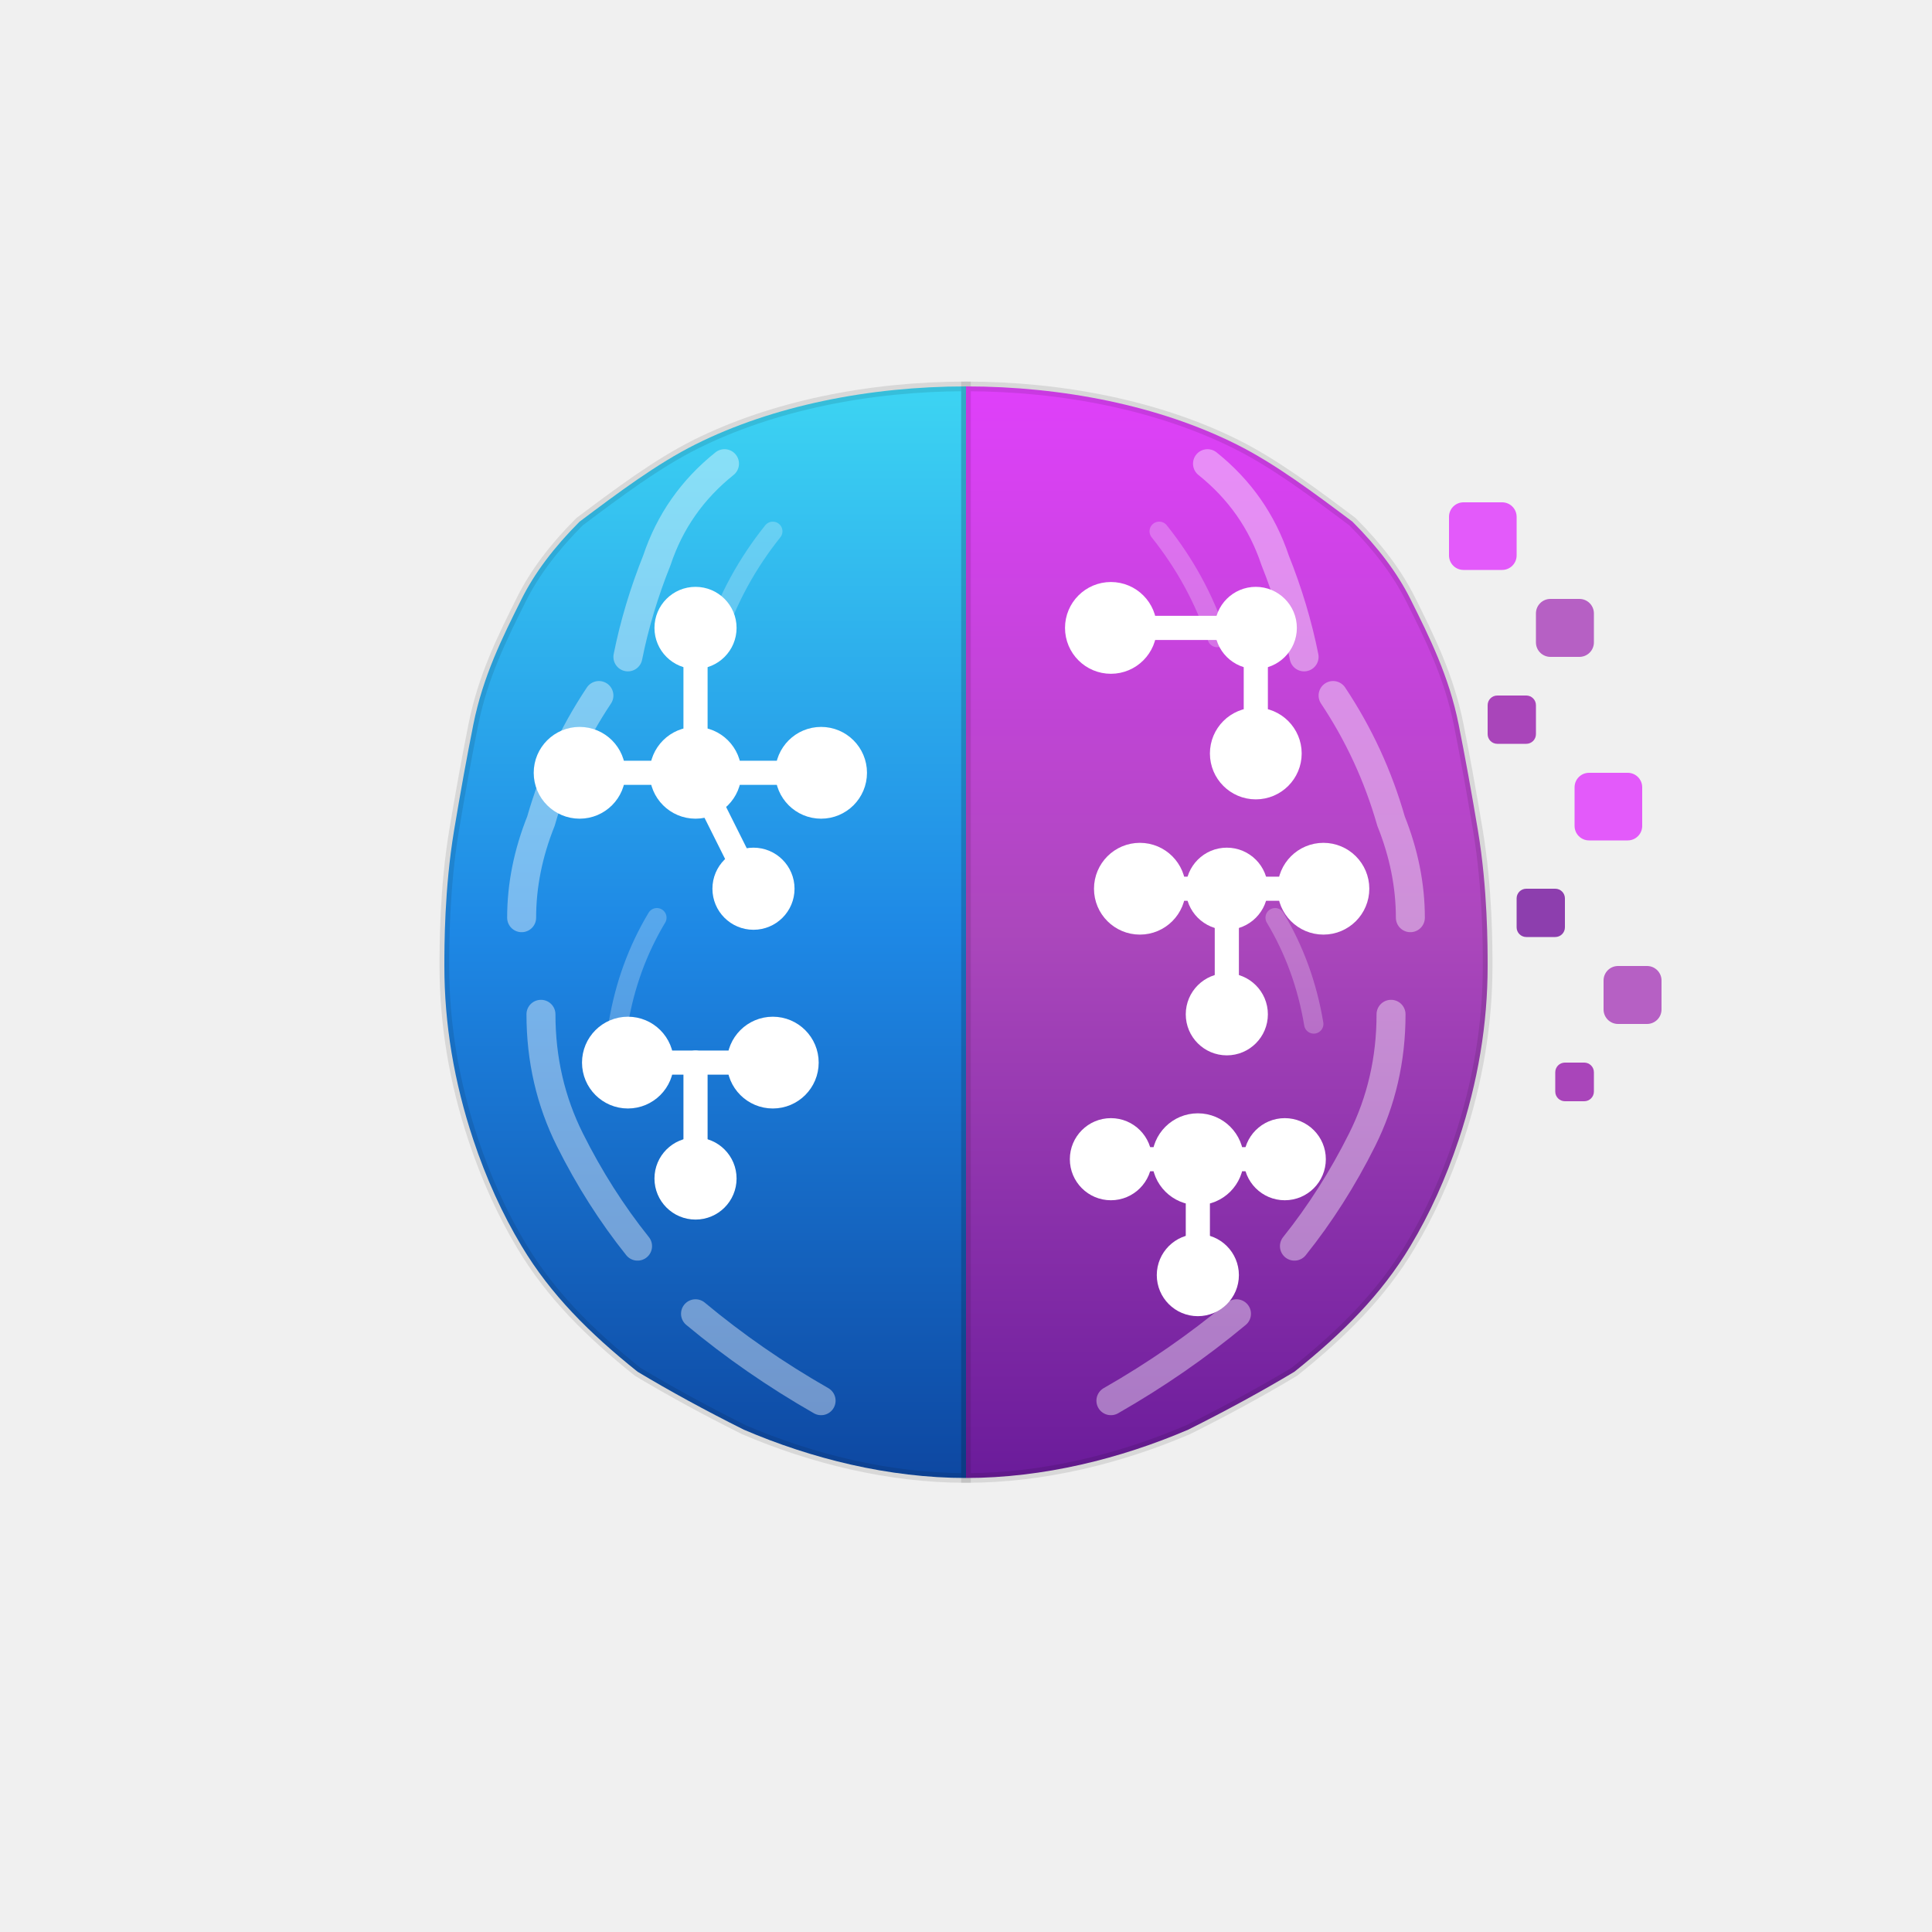
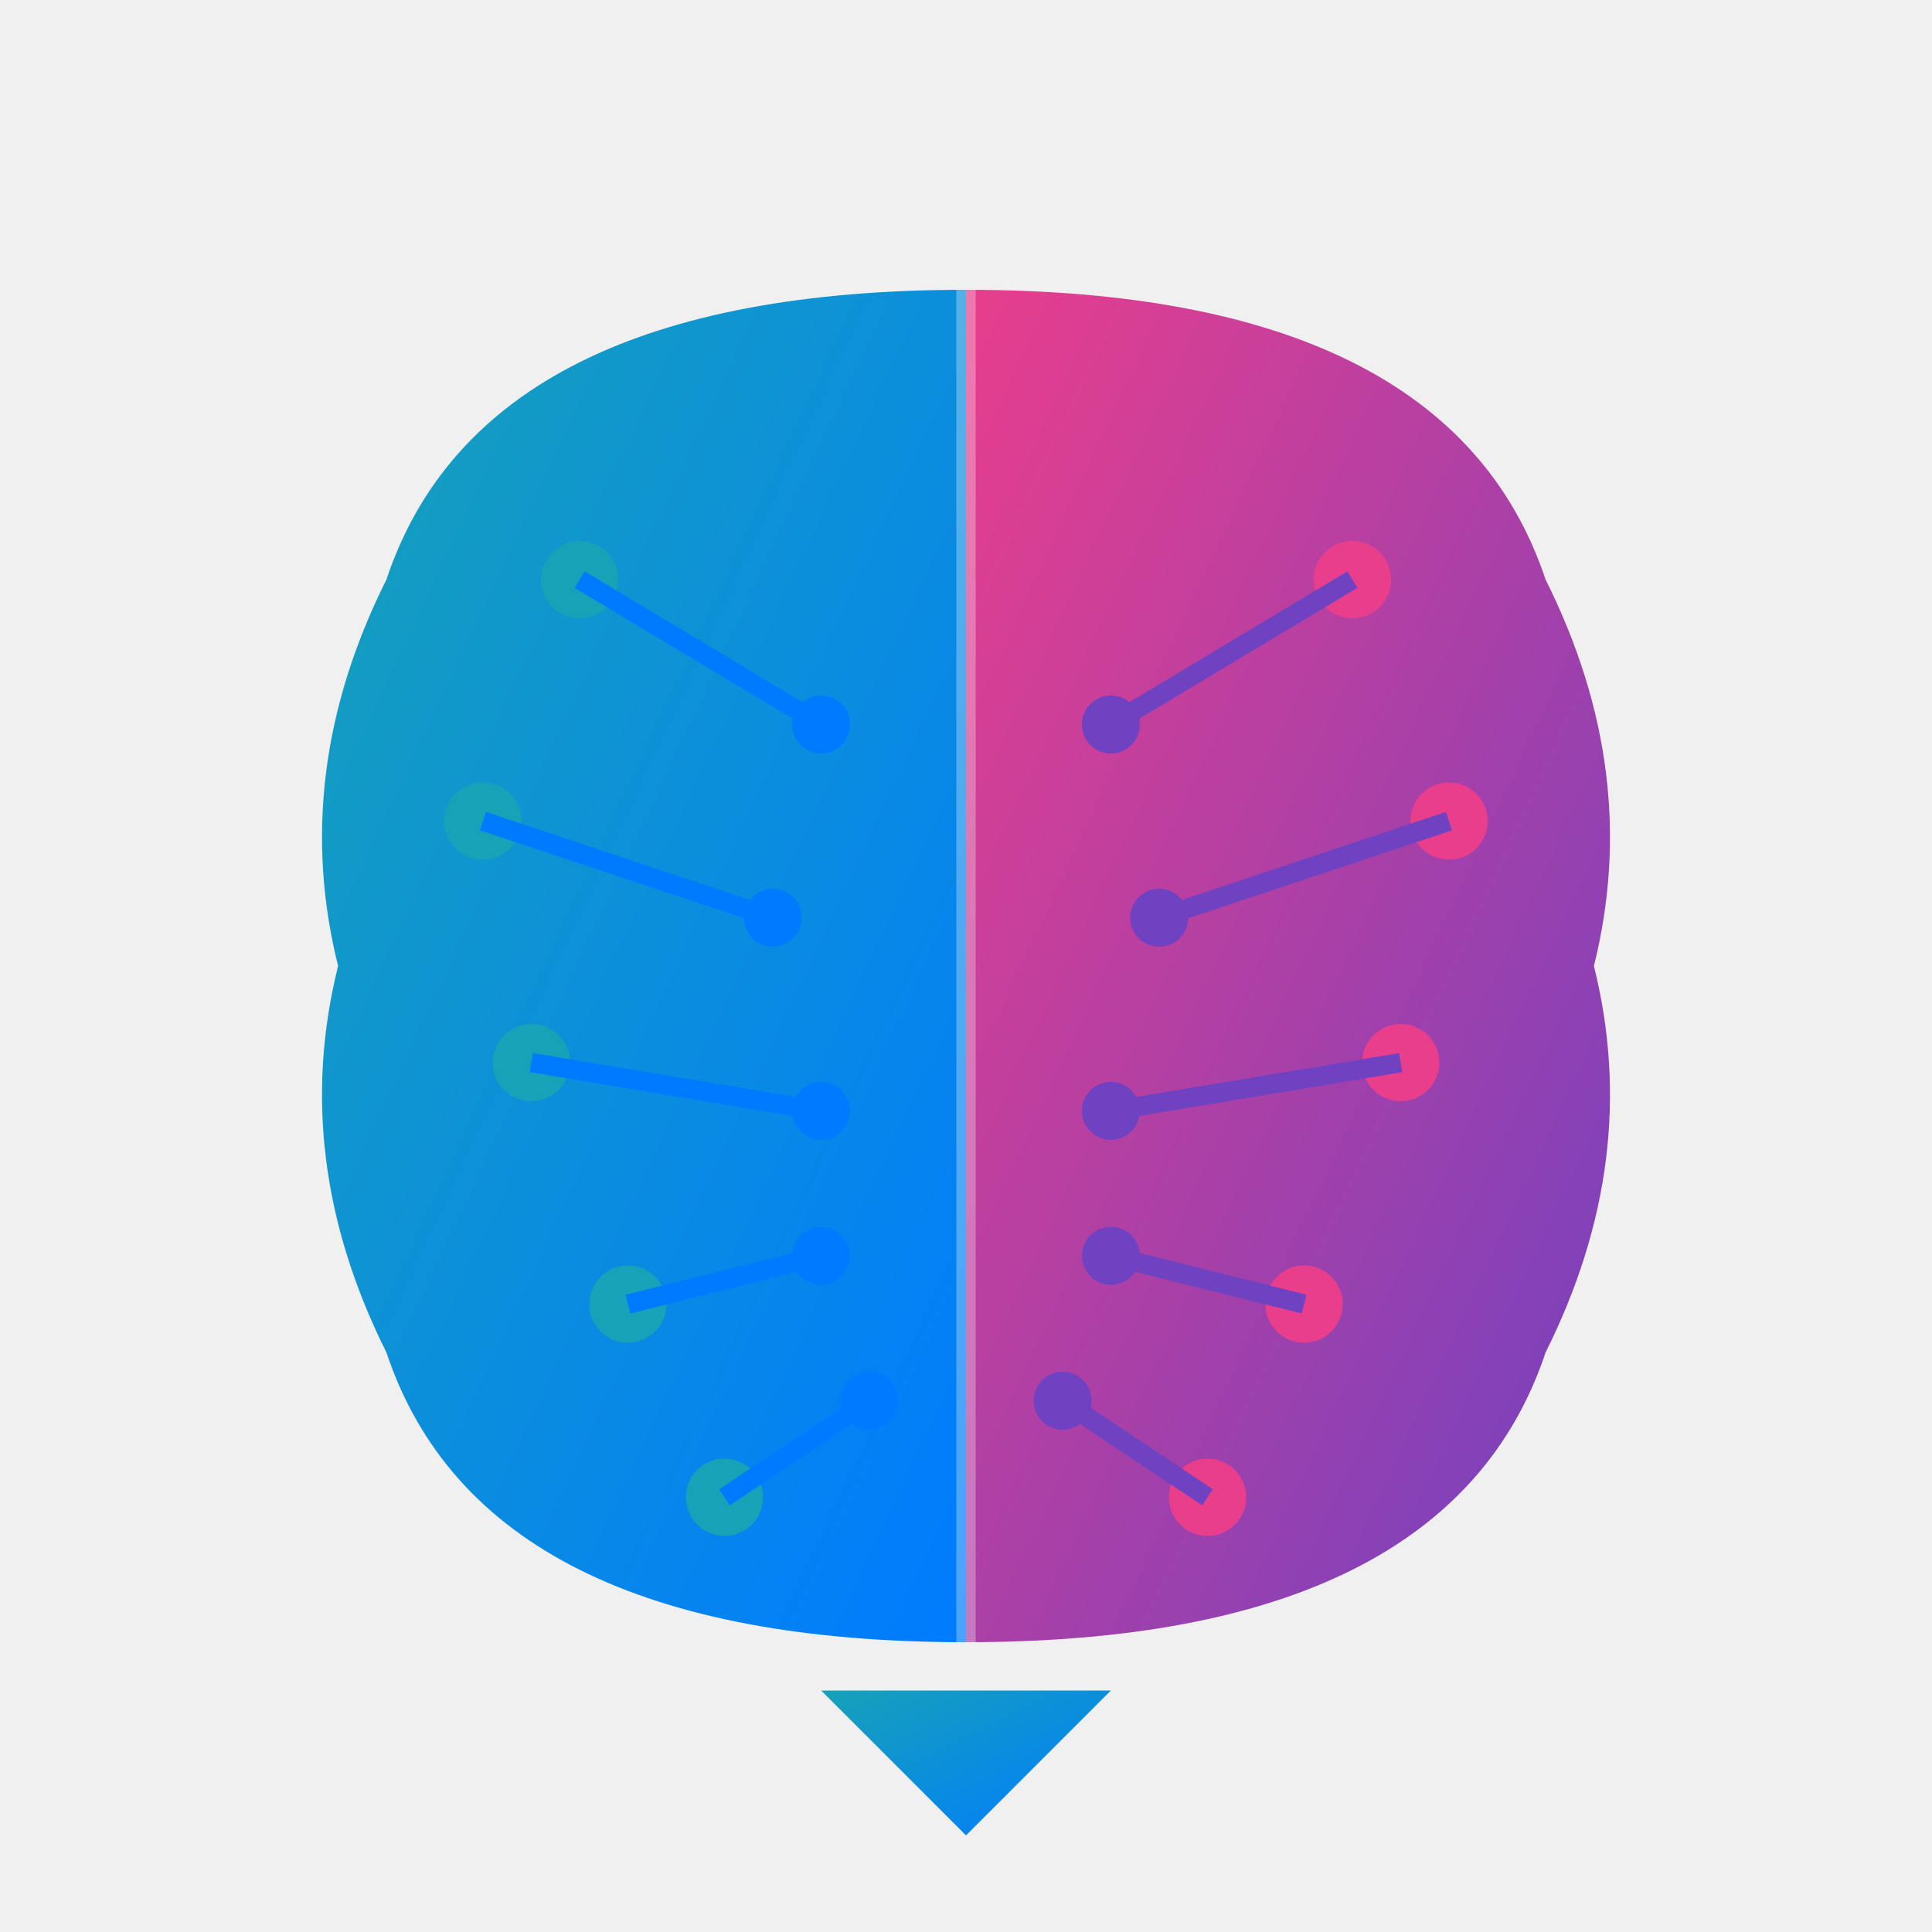
- <svg xmlns="http://www.w3.org/2000/svg" width="200" height="200" viewBox="0 0 200 200" fill="none">
+ <svg xmlns="http://www.w3.org/2000/svg" width="200" height="200" viewBox="0 0 200 200">
  <defs>
-     <linearGradient id="leftGradient" x1="0%" y1="0%" x2="0%" y2="100%">
-       <stop offset="0%" style="stop-color:#3DD5F3;stop-opacity:1" />
-       <stop offset="50%" style="stop-color:#1E88E5;stop-opacity:1" />
-       <stop offset="100%" style="stop-color:#0D47A1;stop-opacity:1" />
+     <linearGradient id="brainGradientLeft" x1="0%" y1="0%" x2="100%" y2="100%">
+       <stop offset="0%" style="stop-color:#17A2B8;stop-opacity:1" />
+       <stop offset="100%" style="stop-color:#007BFF;stop-opacity:1" />
    </linearGradient>
-     <linearGradient id="rightGradient" x1="100%" y1="0%" x2="100%" y2="100%">
-       <stop offset="0%" style="stop-color:#E040FB;stop-opacity:1" />
-       <stop offset="50%" style="stop-color:#AB47BC;stop-opacity:1" />
-       <stop offset="100%" style="stop-color:#6A1B9A;stop-opacity:1" />
+     <linearGradient id="brainGradientRight" x1="0%" y1="0%" x2="100%" y2="100%">
+       <stop offset="0%" style="stop-color:#E83E8C;stop-opacity:1" />
+       <stop offset="100%" style="stop-color:#6F42C1;stop-opacity:1" />
    </linearGradient>
  </defs>
-   <g fill="url(#leftGradient)" stroke="rgba(0,0,0,0.1)" stroke-width="1">
-     <path d="M 100 40       C 90 40, 80 42, 72 46       C 68 48, 64 51, 60 54       Q 56 58, 54 62       C 52 66, 50 70, 49 75       Q 48 80, 47 86       C 46 92, 46 98, 46 100       C 46 106, 47 112, 49 118       Q 51 124, 54 129       C 57 134, 61 138, 66 142       Q 71 145, 77 148       C 84 151, 92 153, 100 153       L 100 40 Z" />
-     <path d="M 75 48 Q 70 52, 68 58 Q 66 63, 65 68" stroke="rgba(255,255,255,0.4)" stroke-width="3" fill="none" stroke-linecap="round" />
-     <path d="M 62 72 Q 58 78, 56 85 Q 54 90, 54 95" stroke="rgba(255,255,255,0.4)" stroke-width="3" fill="none" stroke-linecap="round" />
-     <path d="M 56 105 Q 56 112, 59 118 Q 62 124, 66 129" stroke="rgba(255,255,255,0.4)" stroke-width="3" fill="none" stroke-linecap="round" />
-     <path d="M 72 136 Q 78 141, 85 145" stroke="rgba(255,255,255,0.4)" stroke-width="3" fill="none" stroke-linecap="round" />
-     <path d="M 80 55 Q 76 60, 74 66" stroke="rgba(255,255,255,0.25)" stroke-width="2" fill="none" stroke-linecap="round" />
-     <path d="M 68 95 Q 65 100, 64 106" stroke="rgba(255,255,255,0.25)" stroke-width="2" fill="none" stroke-linecap="round" />
+   <g fill="url(#brainGradientLeft)">
+     <path d="M 100 30 Q 50 30 40 60 Q 30 80 35 100 Q 30 120 40 140 Q 50 170 100 170 L 100 30 Z" />
+     <circle cx="60" cy="60" r="4" fill="#17A2B8" />
+     <circle cx="50" cy="85" r="4" fill="#17A2B8" />
+     <circle cx="55" cy="110" r="4" fill="#17A2B8" />
+     <circle cx="65" cy="135" r="4" fill="#17A2B8" />
+     <circle cx="75" cy="155" r="4" fill="#17A2B8" />
+     <line x1="60" y1="60" x2="85" y2="75" stroke="#007BFF" stroke-width="2" />
+     <line x1="50" y1="85" x2="80" y2="95" stroke="#007BFF" stroke-width="2" />
+     <line x1="55" y1="110" x2="85" y2="115" stroke="#007BFF" stroke-width="2" />
+     <line x1="65" y1="135" x2="85" y2="130" stroke="#007BFF" stroke-width="2" />
+     <line x1="75" y1="155" x2="90" y2="145" stroke="#007BFF" stroke-width="2" />
+     <circle cx="85" cy="75" r="3" fill="#007BFF" />
+     <circle cx="80" cy="95" r="3" fill="#007BFF" />
+     <circle cx="85" cy="115" r="3" fill="#007BFF" />
+     <circle cx="85" cy="130" r="3" fill="#007BFF" />
+     <circle cx="90" cy="145" r="3" fill="#007BFF" />
  </g>
-   <g fill="url(#rightGradient)" stroke="rgba(0,0,0,0.1)" stroke-width="1">
-     <path d="M 100 40       C 110 40, 120 42, 128 46       C 132 48, 136 51, 140 54       Q 144 58, 146 62       C 148 66, 150 70, 151 75       Q 152 80, 153 86       C 154 92, 154 98, 154 100       C 154 106, 153 112, 151 118       Q 149 124, 146 129       C 143 134, 139 138, 134 142       Q 129 145, 123 148       C 116 151, 108 153, 100 153       L 100 40 Z" />
-     <path d="M 125 48 Q 130 52, 132 58 Q 134 63, 135 68" stroke="rgba(255,255,255,0.4)" stroke-width="3" fill="none" stroke-linecap="round" />
-     <path d="M 138 72 Q 142 78, 144 85 Q 146 90, 146 95" stroke="rgba(255,255,255,0.4)" stroke-width="3" fill="none" stroke-linecap="round" />
-     <path d="M 144 105 Q 144 112, 141 118 Q 138 124, 134 129" stroke="rgba(255,255,255,0.4)" stroke-width="3" fill="none" stroke-linecap="round" />
-     <path d="M 128 136 Q 122 141, 115 145" stroke="rgba(255,255,255,0.4)" stroke-width="3" fill="none" stroke-linecap="round" />
-     <path d="M 120 55 Q 124 60, 126 66" stroke="rgba(255,255,255,0.25)" stroke-width="2" fill="none" stroke-linecap="round" />
-     <path d="M 132 95 Q 135 100, 136 106" stroke="rgba(255,255,255,0.25)" stroke-width="2" fill="none" stroke-linecap="round" />
+   <g fill="url(#brainGradientRight)">
+     <path d="M 100 30 Q 150 30 160 60 Q 170 80 165 100 Q 170 120 160 140 Q 150 170 100 170 L 100 30 Z" />
+     <circle cx="140" cy="60" r="4" fill="#E83E8C" />
+     <circle cx="150" cy="85" r="4" fill="#E83E8C" />
+     <circle cx="145" cy="110" r="4" fill="#E83E8C" />
+     <circle cx="135" cy="135" r="4" fill="#E83E8C" />
+     <circle cx="125" cy="155" r="4" fill="#E83E8C" />
+     <line x1="140" y1="60" x2="115" y2="75" stroke="#6F42C1" stroke-width="2" />
+     <line x1="150" y1="85" x2="120" y2="95" stroke="#6F42C1" stroke-width="2" />
+     <line x1="145" y1="110" x2="115" y2="115" stroke="#6F42C1" stroke-width="2" />
+     <line x1="135" y1="135" x2="115" y2="130" stroke="#6F42C1" stroke-width="2" />
+     <line x1="125" y1="155" x2="110" y2="145" stroke="#6F42C1" stroke-width="2" />
+     <circle cx="115" cy="75" r="3" fill="#6F42C1" />
+     <circle cx="120" cy="95" r="3" fill="#6F42C1" />
+     <circle cx="115" cy="115" r="3" fill="#6F42C1" />
+     <circle cx="115" cy="130" r="3" fill="#6F42C1" />
+     <circle cx="110" cy="145" r="3" fill="#6F42C1" />
  </g>
-   <g stroke="white" stroke-width="2.5" fill="none" stroke-linecap="round" stroke-linejoin="round">
-     <line x1="60" y1="80" x2="85" y2="80" />
-     <circle cx="60" cy="80" r="3.5" fill="white" />
-     <circle cx="72" cy="80" r="3.5" fill="white" />
-     <circle cx="85" cy="80" r="3.5" fill="white" />
-     <line x1="72" y1="80" x2="72" y2="65" />
-     <circle cx="72" cy="65" r="3" fill="white" />
-     <line x1="72" y1="80" x2="78" y2="92" />
-     <circle cx="78" cy="92" r="3" fill="white" />
-     <line x1="65" y1="110" x2="80" y2="110" />
-     <circle cx="65" cy="110" r="3.5" fill="white" />
-     <circle cx="80" cy="110" r="3.5" fill="white" />
-     <line x1="72" y1="110" x2="72" y2="122" />
-     <circle cx="72" cy="122" r="3" fill="white" />
-   </g>
-   <g stroke="white" stroke-width="2.5" fill="none" stroke-linecap="round" stroke-linejoin="round">
-     <path d="M 115 65 L 130 65 L 130 78" />
-     <circle cx="115" cy="65" r="3.5" fill="white" />
-     <circle cx="130" cy="65" r="3" fill="white" />
-     <circle cx="130" cy="78" r="3.5" fill="white" />
-     <line x1="118" y1="92" x2="137" y2="92" />
-     <circle cx="118" cy="92" r="3.5" fill="white" />
-     <circle cx="127" cy="92" r="3" fill="white" />
-     <circle cx="137" cy="92" r="3.5" fill="white" />
-     <line x1="127" y1="92" x2="127" y2="105" />
-     <circle cx="127" cy="105" r="3" fill="white" />
-     <line x1="115" y1="120" x2="133" y2="120" />
-     <line x1="124" y1="120" x2="124" y2="132" />
-     <circle cx="115" cy="120" r="3" fill="white" />
-     <circle cx="124" cy="120" r="3.5" fill="white" />
-     <circle cx="133" cy="120" r="3" fill="white" />
-     <circle cx="124" cy="132" r="3" fill="white" />
-   </g>
-   <g opacity="0.85">
-     <rect x="150" y="52" width="7" height="7" fill="#E040FB" rx="1.5" />
-     <rect x="159" y="62" width="6" height="6" fill="#AB47BC" rx="1.5" />
-     <rect x="154" y="72" width="5" height="5" fill="#9C27B0" rx="1" />
-     <rect x="163" y="80" width="7" height="7" fill="#E040FB" rx="1.5" />
-     <rect x="157" y="92" width="5" height="5" fill="#7B1FA2" rx="1" />
-     <rect x="166" y="100" width="6" height="6" fill="#AB47BC" rx="1.5" />
-     <rect x="161" y="110" width="4" height="4" fill="#9C27B0" rx="1" />
-   </g>
+   <line x1="100" y1="30" x2="100" y2="170" stroke="#fff" stroke-width="2" opacity="0.3" />
+   <path d="M 85 175 L 100 190 L 115 175 Z" fill="url(#brainGradientLeft)" />
</svg>
